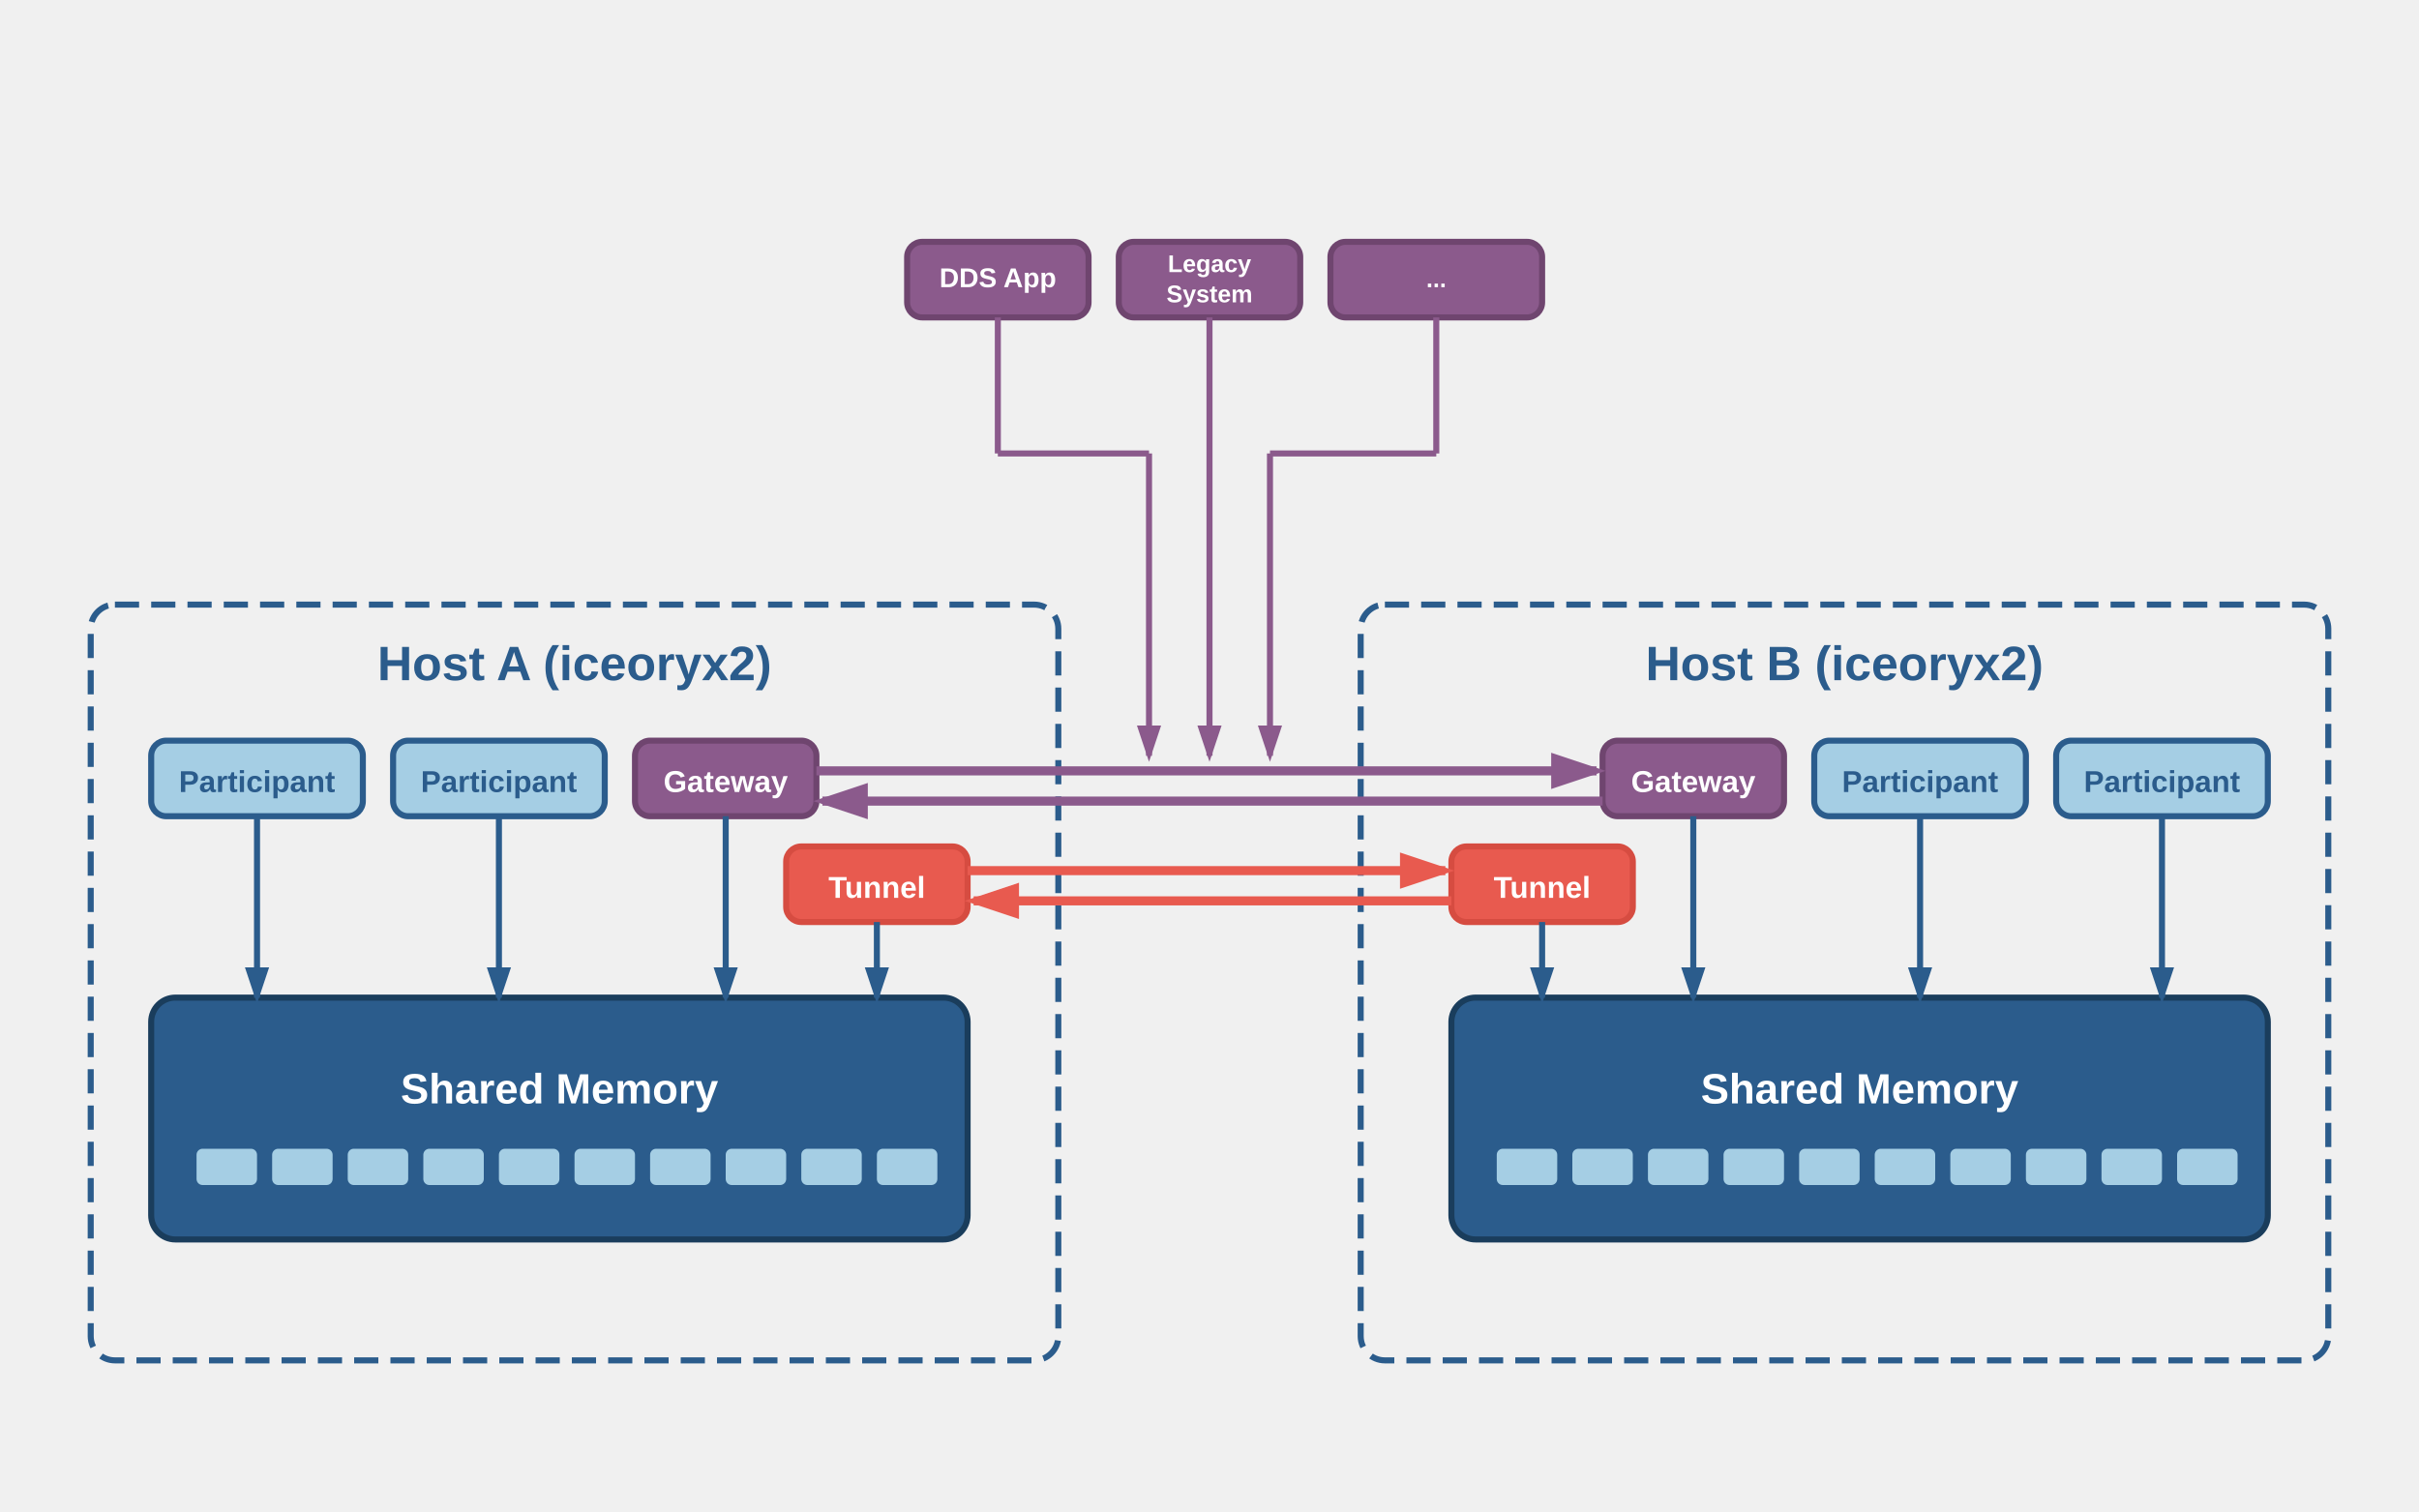
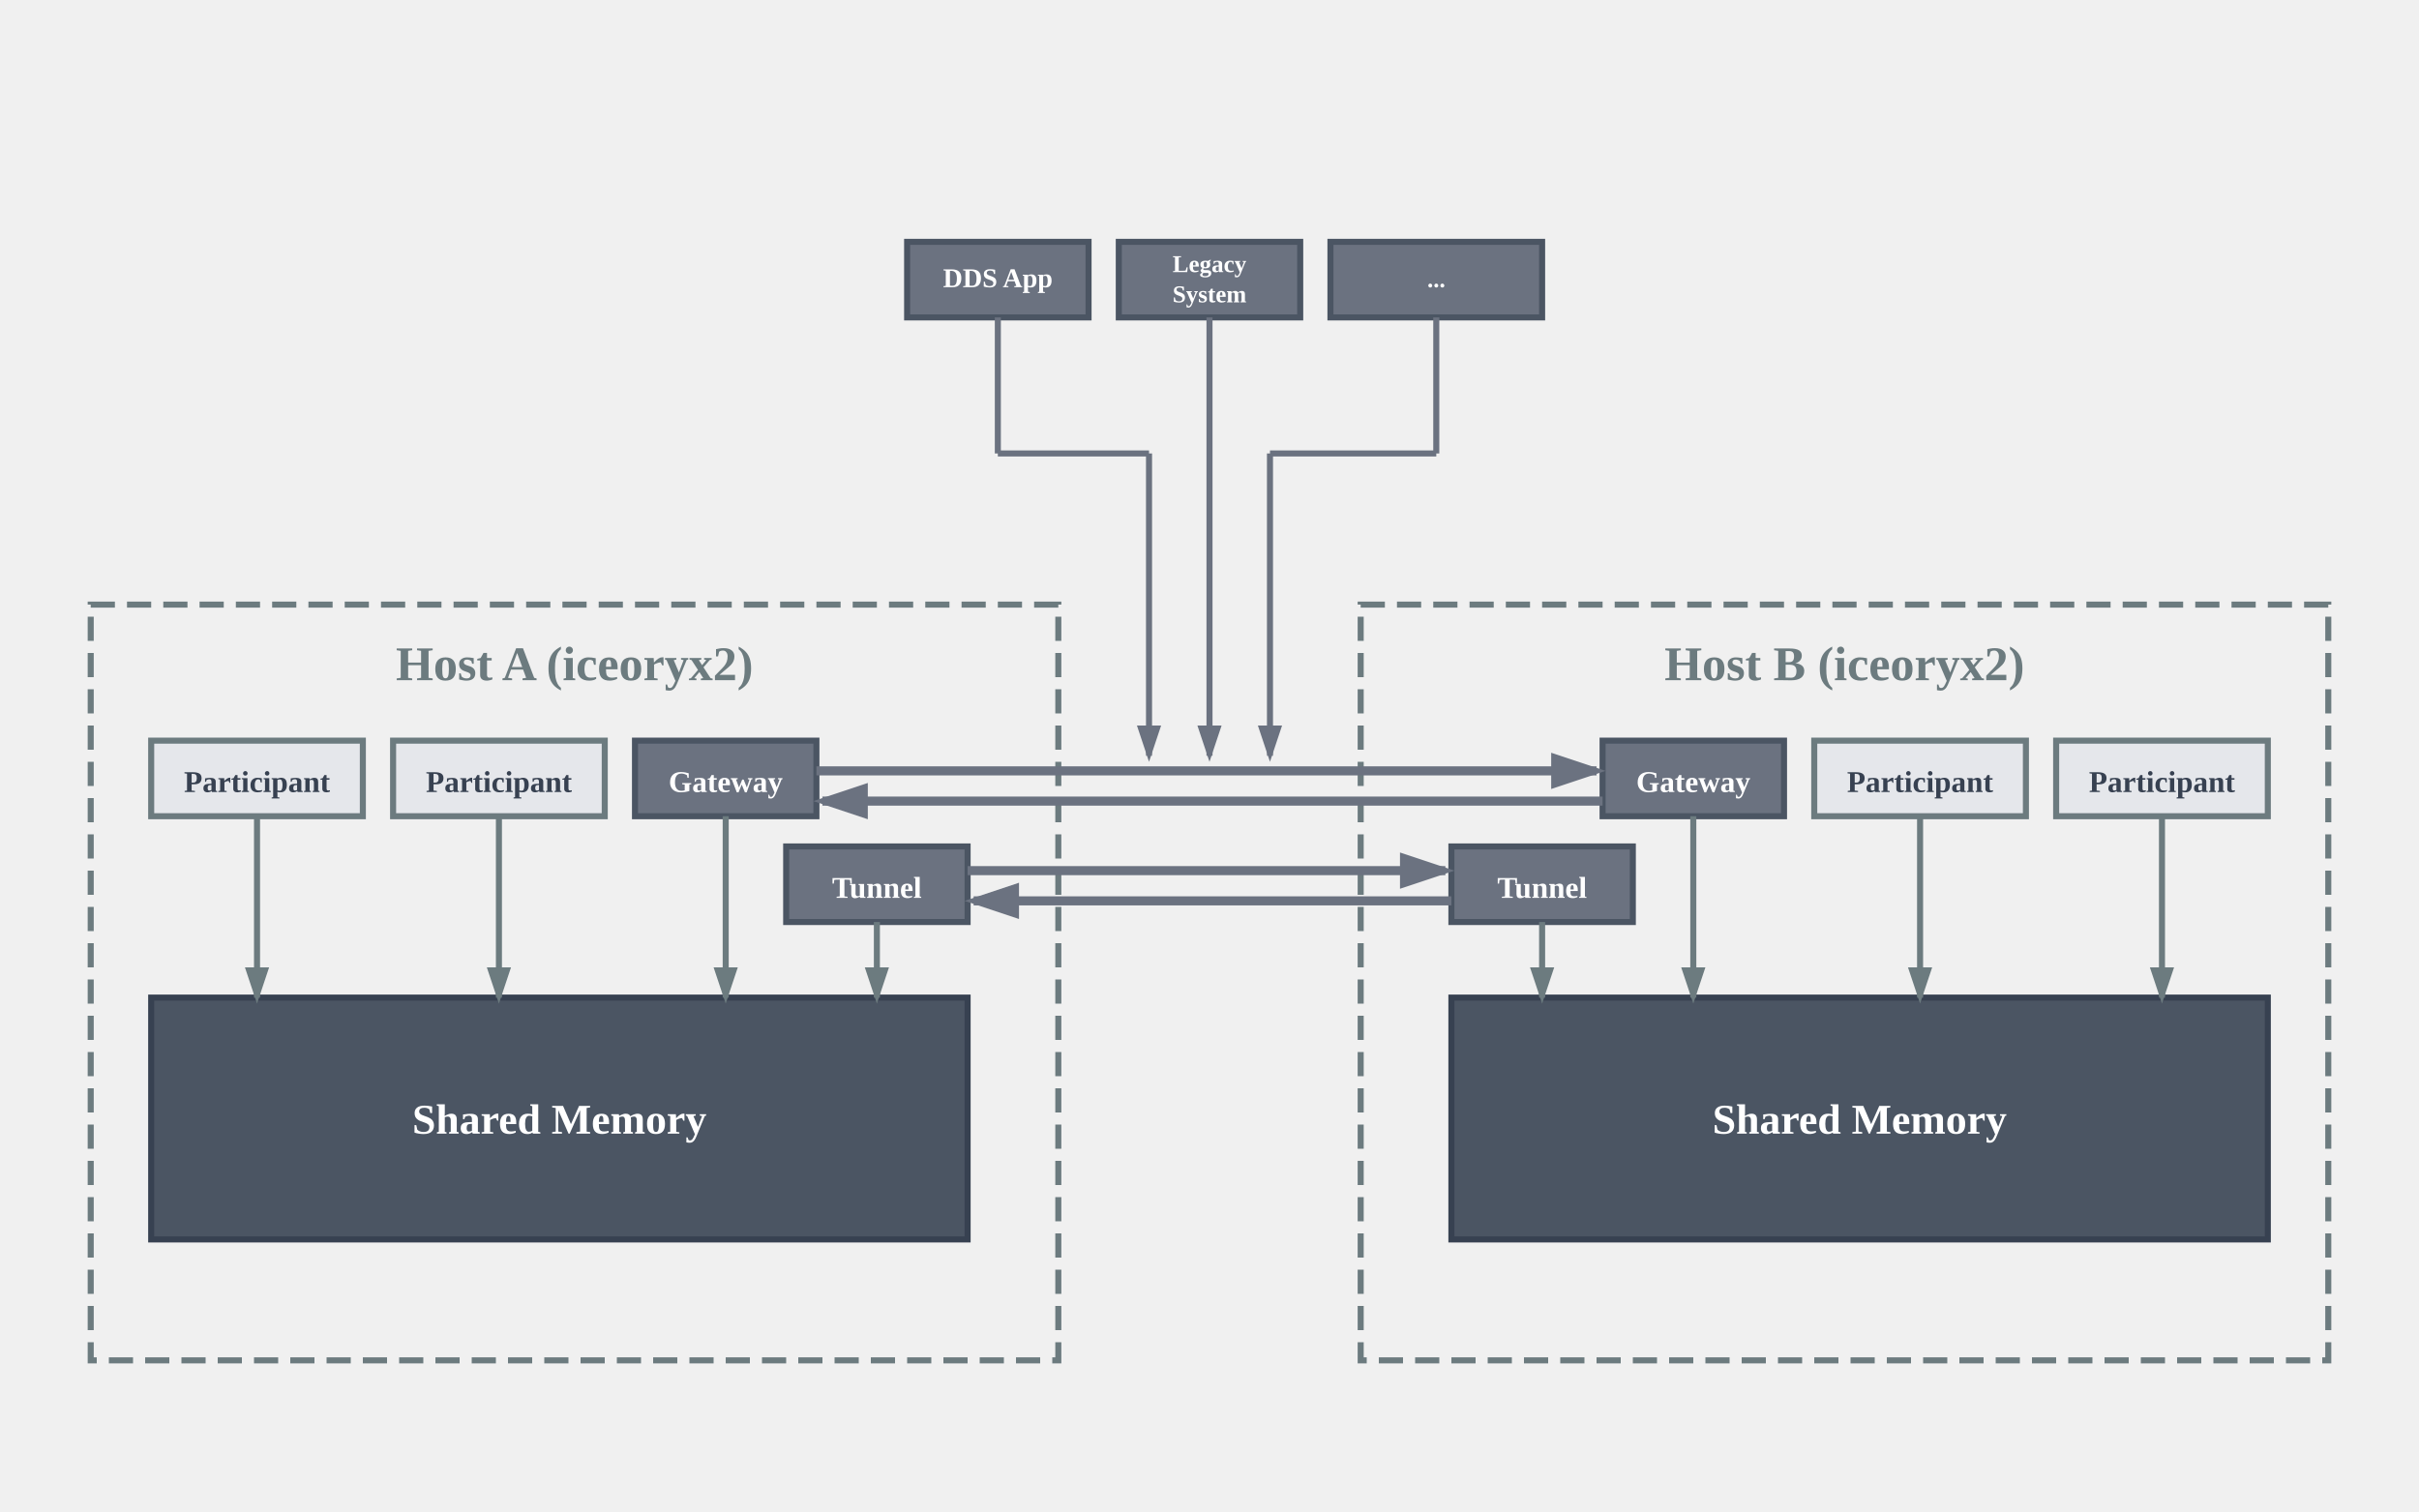
<svg xmlns="http://www.w3.org/2000/svg" viewBox="0 0 800 500">
  <defs>
-     <marker id="bluehead" markerWidth="6" markerHeight="4" refX="5" refY="2" orient="auto">
-       <polygon points="0 0, 6 2, 0 4" fill="#2B5C8C" />
+     <marker id="primaryHead" markerWidth="6" markerHeight="4" refX="5" refY="2" orient="auto">
+       <polygon points="0 0, 6 2, 0 4" fill="#6c7b7f" />
    </marker>
-     <marker id="orangehead" markerWidth="6" markerHeight="4" refX="5" refY="2" orient="auto">
-       <polygon points="0 0, 6 2, 0 4" fill="#E85A4F" />
-     </marker>
-     <marker id="purplehead" markerWidth="6" markerHeight="4" refX="5" refY="2" orient="auto">
-       <polygon points="0 0, 6 2, 0 4" fill="#8B5A8C" />
+     <marker id="componentHead" markerWidth="6" markerHeight="4" refX="5" refY="2" orient="auto">
+       <polygon points="0 0, 6 2, 0 4" fill="#6b7280" />
    </marker>
  </defs>
  <rect width="800" height="500" fill="transparent" />
-   <rect x="300" y="80" width="60" height="25" rx="5" fill="#8B5A8C" stroke="#6F456F" stroke-width="2" />
-   <text x="330" y="95" text-anchor="middle" font-family="Arial, sans-serif" font-size="9" font-weight="bold" fill="white">DDS App</text>
-   <rect x="370" y="80" width="60" height="25" rx="5" fill="#8B5A8C" stroke="#6F456F" stroke-width="2" />
-   <text x="400" y="90" text-anchor="middle" font-family="Arial, sans-serif" font-size="8" font-weight="bold" fill="white">Legacy</text>
-   <text x="400" y="100" text-anchor="middle" font-family="Arial, sans-serif" font-size="8" font-weight="bold" fill="white">System</text>
-   <rect x="440" y="80" width="70" height="25" rx="5" fill="#8B5A8C" stroke="#6F456F" stroke-width="2" />
-   <text x="475" y="95" text-anchor="middle" font-family="Arial, sans-serif" font-size="8" font-weight="bold" fill="white">...</text>
-   <rect x="30" y="200" width="320" height="250" rx="8" fill="none" stroke="#2B5C8C" stroke-width="2" stroke-dasharray="8,4" />
-   <text x="190" y="225" text-anchor="middle" font-family="Arial, sans-serif" font-size="16" font-weight="bold" fill="#2B5C8C">Host A (iceoryx2)</text>
-   <rect x="450" y="200" width="320" height="250" rx="8" fill="none" stroke="#2B5C8C" stroke-width="2" stroke-dasharray="8,4" />
-   <text x="610" y="225" text-anchor="middle" font-family="Arial, sans-serif" font-size="16" font-weight="bold" fill="#2B5C8C">Host B (iceoryx2)</text>
-   <rect x="50" y="245" width="70" height="25" rx="5" fill="#A5CEE4" stroke="#2B5C8C" stroke-width="2" />
-   <text x="85" y="262" text-anchor="middle" font-family="Arial, sans-serif" font-size="10" font-weight="bold" fill="#2B5C8C">Participant</text>
-   <rect x="130" y="245" width="70" height="25" rx="5" fill="#A5CEE4" stroke="#2B5C8C" stroke-width="2" />
-   <text x="165" y="262" text-anchor="middle" font-family="Arial, sans-serif" font-size="10" font-weight="bold" fill="#2B5C8C">Participant</text>
-   <rect x="210" y="245" width="60" height="25" rx="5" fill="#8B5A8C" stroke="#6F456F" stroke-width="2" />
-   <text x="240" y="262" text-anchor="middle" font-family="Arial, sans-serif" font-size="10" font-weight="bold" fill="white">Gateway</text>
-   <rect x="260" y="280" width="60" height="25" rx="5" fill="#E85A4F" stroke="#D64C41" stroke-width="2" />
-   <text x="290" y="297" text-anchor="middle" font-family="Arial, sans-serif" font-size="10" font-weight="bold" fill="white">Tunnel</text>
-   <rect x="530" y="245" width="60" height="25" rx="5" fill="#8B5A8C" stroke="#6F456F" stroke-width="2" />
-   <text x="560" y="262" text-anchor="middle" font-family="Arial, sans-serif" font-size="10" font-weight="bold" fill="white">Gateway</text>
-   <rect x="480" y="280" width="60" height="25" rx="5" fill="#E85A4F" stroke="#D64C41" stroke-width="2" />
-   <text x="510" y="297" text-anchor="middle" font-family="Arial, sans-serif" font-size="10" font-weight="bold" fill="white">Tunnel</text>
-   <rect x="600" y="245" width="70" height="25" rx="5" fill="#A5CEE4" stroke="#2B5C8C" stroke-width="2" />
-   <text x="635" y="262" text-anchor="middle" font-family="Arial, sans-serif" font-size="10" font-weight="bold" fill="#2B5C8C">Participant</text>
-   <rect x="680" y="245" width="70" height="25" rx="5" fill="#A5CEE4" stroke="#2B5C8C" stroke-width="2" />
-   <text x="715" y="262" text-anchor="middle" font-family="Arial, sans-serif" font-size="10" font-weight="bold" fill="#2B5C8C">Participant</text>
-   <rect x="50" y="330" width="270" height="80" rx="8" fill="#2B5C8C" stroke="#1A3D5C" stroke-width="2" />
-   <text x="185" y="365" text-anchor="middle" font-family="Arial, sans-serif" font-size="14" font-weight="bold" fill="white">Shared Memory</text>
-   <rect x="65" y="380" width="20" height="12" rx="2" fill="#A5CEE4" />
-   <rect x="90" y="380" width="20" height="12" rx="2" fill="#A5CEE4" />
-   <rect x="115" y="380" width="20" height="12" rx="2" fill="#A5CEE4" />
-   <rect x="140" y="380" width="20" height="12" rx="2" fill="#A5CEE4" />
-   <rect x="165" y="380" width="20" height="12" rx="2" fill="#A5CEE4" />
-   <rect x="190" y="380" width="20" height="12" rx="2" fill="#A5CEE4" />
-   <rect x="215" y="380" width="20" height="12" rx="2" fill="#A5CEE4" />
-   <rect x="240" y="380" width="20" height="12" rx="2" fill="#A5CEE4" />
-   <rect x="265" y="380" width="20" height="12" rx="2" fill="#A5CEE4" />
-   <rect x="290" y="380" width="20" height="12" rx="2" fill="#A5CEE4" />
-   <rect x="480" y="330" width="270" height="80" rx="8" fill="#2B5C8C" stroke="#1A3D5C" stroke-width="2" />
-   <text x="615" y="365" text-anchor="middle" font-family="Arial, sans-serif" font-size="14" font-weight="bold" fill="white">Shared Memory</text>
-   <rect x="495" y="380" width="20" height="12" rx="2" fill="#A5CEE4" />
-   <rect x="520" y="380" width="20" height="12" rx="2" fill="#A5CEE4" />
-   <rect x="545" y="380" width="20" height="12" rx="2" fill="#A5CEE4" />
-   <rect x="570" y="380" width="20" height="12" rx="2" fill="#A5CEE4" />
-   <rect x="595" y="380" width="20" height="12" rx="2" fill="#A5CEE4" />
-   <rect x="620" y="380" width="20" height="12" rx="2" fill="#A5CEE4" />
-   <rect x="645" y="380" width="20" height="12" rx="2" fill="#A5CEE4" />
-   <rect x="670" y="380" width="20" height="12" rx="2" fill="#A5CEE4" />
-   <rect x="695" y="380" width="20" height="12" rx="2" fill="#A5CEE4" />
-   <rect x="720" y="380" width="20" height="12" rx="2" fill="#A5CEE4" />
-   <line x1="85" y1="270" x2="85" y2="330" stroke="#2B5C8C" stroke-width="2" marker-end="url(#bluehead)" />
-   <line x1="165" y1="270" x2="165" y2="330" stroke="#2B5C8C" stroke-width="2" marker-end="url(#bluehead)" />
-   <line x1="240" y1="270" x2="240" y2="330" stroke="#2B5C8C" stroke-width="2" marker-end="url(#bluehead)" />
-   <line x1="290" y1="305" x2="290" y2="330" stroke="#2B5C8C" stroke-width="2" marker-end="url(#bluehead)" />
-   <line x1="510" y1="305" x2="510" y2="330" stroke="#2B5C8C" stroke-width="2" marker-end="url(#bluehead)" />
-   <line x1="560" y1="270" x2="560" y2="330" stroke="#2B5C8C" stroke-width="2" marker-end="url(#bluehead)" />
-   <line x1="635" y1="270" x2="635" y2="330" stroke="#2B5C8C" stroke-width="2" marker-end="url(#bluehead)" />
-   <line x1="715" y1="270" x2="715" y2="330" stroke="#2B5C8C" stroke-width="2" marker-end="url(#bluehead)" />
-   <line x1="270" y1="255" x2="528" y2="255" stroke="#8B5A8C" stroke-width="3" marker-end="url(#purplehead)" />
-   <line x1="530" y1="265" x2="272" y2="265" stroke="#8B5A8C" stroke-width="3" marker-end="url(#purplehead)" />
-   <line x1="320" y1="288" x2="478" y2="288" stroke="#E85A4F" stroke-width="3" marker-end="url(#orangehead)" />
-   <line x1="480" y1="298" x2="322" y2="298" stroke="#E85A4F" stroke-width="3" marker-end="url(#orangehead)" />
-   <line x1="330" y1="105" x2="330" y2="150" stroke="#8B5A8C" stroke-width="2" />
-   <line x1="330" y1="150" x2="380" y2="150" stroke="#8B5A8C" stroke-width="2" />
-   <line x1="380" y1="150" x2="380" y2="250" stroke="#8B5A8C" stroke-width="2" marker-end="url(#purplehead)" />
-   <line x1="400" y1="105" x2="400" y2="250" stroke="#8B5A8C" stroke-width="2" marker-end="url(#purplehead)" />
-   <line x1="475" y1="105" x2="475" y2="150" stroke="#8B5A8C" stroke-width="2" />
-   <line x1="475" y1="150" x2="420" y2="150" stroke="#8B5A8C" stroke-width="2" />
-   <line x1="420" y1="150" x2="420" y2="250" stroke="#8B5A8C" stroke-width="2" marker-end="url(#purplehead)" />
+   <rect x="300" y="80" width="60" height="25" fill="#6b7280" stroke="#4b5563" stroke-width="2" />
+   <text x="330" y="95" text-anchor="middle" font-size="9" font-weight="bold" fill="white">DDS App</text>
+   <rect x="370" y="80" width="60" height="25" fill="#6b7280" stroke="#4b5563" stroke-width="2" />
+   <text x="400" y="90" text-anchor="middle" font-size="8" font-weight="bold" fill="white">Legacy</text>
+   <text x="400" y="100" text-anchor="middle" font-size="8" font-weight="bold" fill="white">System</text>
+   <rect x="440" y="80" width="70" height="25" fill="#6b7280" stroke="#4b5563" stroke-width="2" />
+   <text x="475" y="95" text-anchor="middle" font-size="8" font-weight="bold" fill="white">...</text>
+   <rect x="30" y="200" width="320" height="250" fill="none" stroke="#6c7b7f" stroke-width="2" stroke-dasharray="8,4" />
+   <text x="190" y="225" text-anchor="middle" font-size="16" font-weight="bold" fill="#6c7b7f">Host A (iceoryx2)</text>
+   <rect x="450" y="200" width="320" height="250" fill="none" stroke="#6c7b7f" stroke-width="2" stroke-dasharray="8,4" />
+   <text x="610" y="225" text-anchor="middle" font-size="16" font-weight="bold" fill="#6c7b7f">Host B (iceoryx2)</text>
+   <rect x="50" y="245" width="70" height="25" fill="#e5e7eb" stroke="#6c7b7f" stroke-width="2" />
+   <text x="85" y="262" text-anchor="middle" font-size="10" font-weight="bold" fill="#374151">Participant</text>
+   <rect x="130" y="245" width="70" height="25" fill="#e5e7eb" stroke="#6c7b7f" stroke-width="2" />
+   <text x="165" y="262" text-anchor="middle" font-size="10" font-weight="bold" fill="#374151">Participant</text>
+   <rect x="210" y="245" width="60" height="25" fill="#6b7280" stroke="#4b5563" stroke-width="2" />
+   <text x="240" y="262" text-anchor="middle" font-size="10" font-weight="bold" fill="white">Gateway</text>
+   <rect x="260" y="280" width="60" height="25" fill="#6b7280" stroke="#4b5563" stroke-width="2" />
+   <text x="290" y="297" text-anchor="middle" font-size="10" font-weight="bold" fill="white">Tunnel</text>
+   <rect x="530" y="245" width="60" height="25" fill="#6b7280" stroke="#4b5563" stroke-width="2" />
+   <text x="560" y="262" text-anchor="middle" font-size="10" font-weight="bold" fill="white">Gateway</text>
+   <rect x="480" y="280" width="60" height="25" fill="#6b7280" stroke="#4b5563" stroke-width="2" />
+   <text x="510" y="297" text-anchor="middle" font-size="10" font-weight="bold" fill="white">Tunnel</text>
+   <rect x="600" y="245" width="70" height="25" fill="#e5e7eb" stroke="#6c7b7f" stroke-width="2" />
+   <text x="635" y="262" text-anchor="middle" font-size="10" font-weight="bold" fill="#374151">Participant</text>
+   <rect x="680" y="245" width="70" height="25" fill="#e5e7eb" stroke="#6c7b7f" stroke-width="2" />
+   <text x="715" y="262" text-anchor="middle" font-size="10" font-weight="bold" fill="#374151">Participant</text>
+   <rect x="50" y="330" width="270" height="80" fill="#4b5563" stroke="#374151" stroke-width="2" />
+   <text x="185" y="375" text-anchor="middle" font-size="14" font-weight="bold" fill="white">Shared Memory</text>
+   <rect x="480" y="330" width="270" height="80" fill="#4b5563" stroke="#374151" stroke-width="2" />
+   <text x="615" y="375" text-anchor="middle" font-size="14" font-weight="bold" fill="white">Shared Memory</text>
+   <line x1="85" y1="270" x2="85" y2="330" stroke="#6c7b7f" stroke-width="2" marker-end="url(#primaryHead)" />
+   <line x1="165" y1="270" x2="165" y2="330" stroke="#6c7b7f" stroke-width="2" marker-end="url(#primaryHead)" />
+   <line x1="240" y1="270" x2="240" y2="330" stroke="#6c7b7f" stroke-width="2" marker-end="url(#primaryHead)" />
+   <line x1="290" y1="305" x2="290" y2="330" stroke="#6c7b7f" stroke-width="2" marker-end="url(#primaryHead)" />
+   <line x1="510" y1="305" x2="510" y2="330" stroke="#6c7b7f" stroke-width="2" marker-end="url(#primaryHead)" />
+   <line x1="560" y1="270" x2="560" y2="330" stroke="#6c7b7f" stroke-width="2" marker-end="url(#primaryHead)" />
+   <line x1="635" y1="270" x2="635" y2="330" stroke="#6c7b7f" stroke-width="2" marker-end="url(#primaryHead)" />
+   <line x1="715" y1="270" x2="715" y2="330" stroke="#6c7b7f" stroke-width="2" marker-end="url(#primaryHead)" />
+   <line x1="270" y1="255" x2="528" y2="255" stroke="#6b7280" stroke-width="3" marker-end="url(#componentHead)" />
+   <line x1="530" y1="265" x2="272" y2="265" stroke="#6b7280" stroke-width="3" marker-end="url(#componentHead)" />
+   <line x1="320" y1="288" x2="478" y2="288" stroke="#6b7280" stroke-width="3" marker-end="url(#componentHead)" />
+   <line x1="480" y1="298" x2="322" y2="298" stroke="#6b7280" stroke-width="3" marker-end="url(#componentHead)" />
+   <line x1="330" y1="105" x2="330" y2="150" stroke="#6b7280" stroke-width="2" />
+   <line x1="330" y1="150" x2="380" y2="150" stroke="#6b7280" stroke-width="2" />
+   <line x1="380" y1="150" x2="380" y2="250" stroke="#6b7280" stroke-width="2" marker-end="url(#componentHead)" />
+   <line x1="400" y1="105" x2="400" y2="250" stroke="#6b7280" stroke-width="2" marker-end="url(#componentHead)" />
+   <line x1="475" y1="105" x2="475" y2="150" stroke="#6b7280" stroke-width="2" />
+   <line x1="475" y1="150" x2="420" y2="150" stroke="#6b7280" stroke-width="2" />
+   <line x1="420" y1="150" x2="420" y2="250" stroke="#6b7280" stroke-width="2" marker-end="url(#componentHead)" />
</svg>
